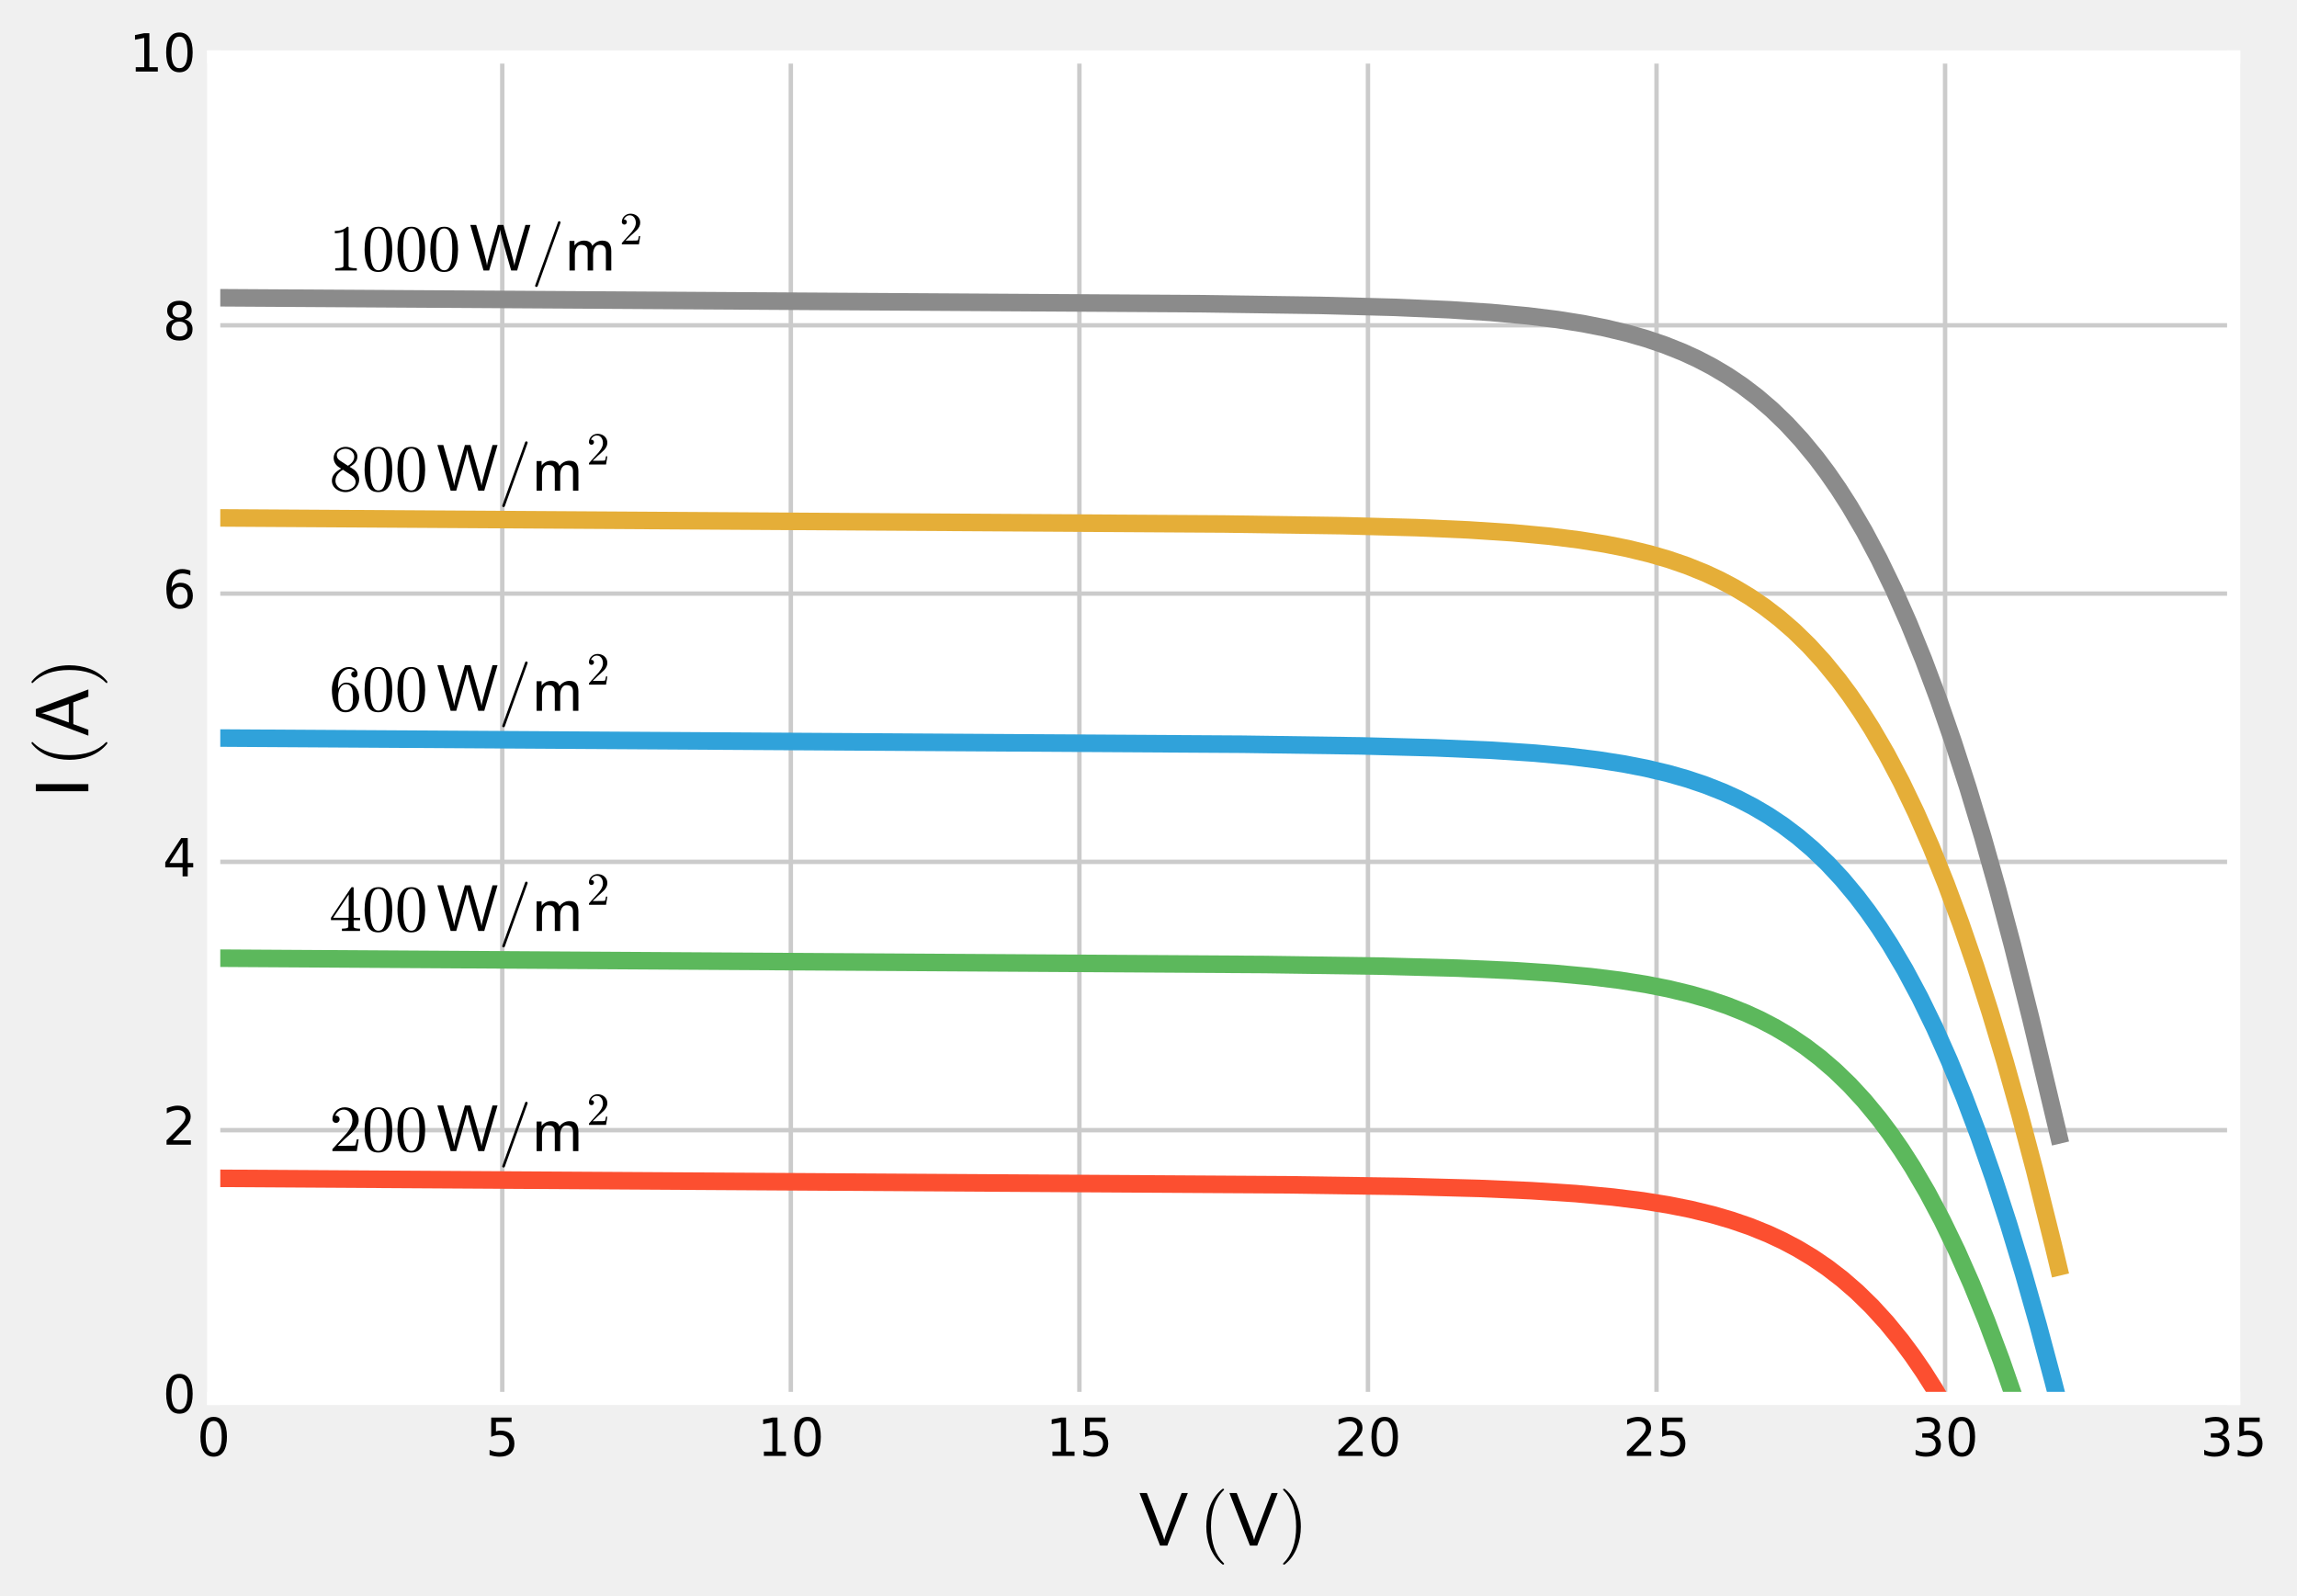
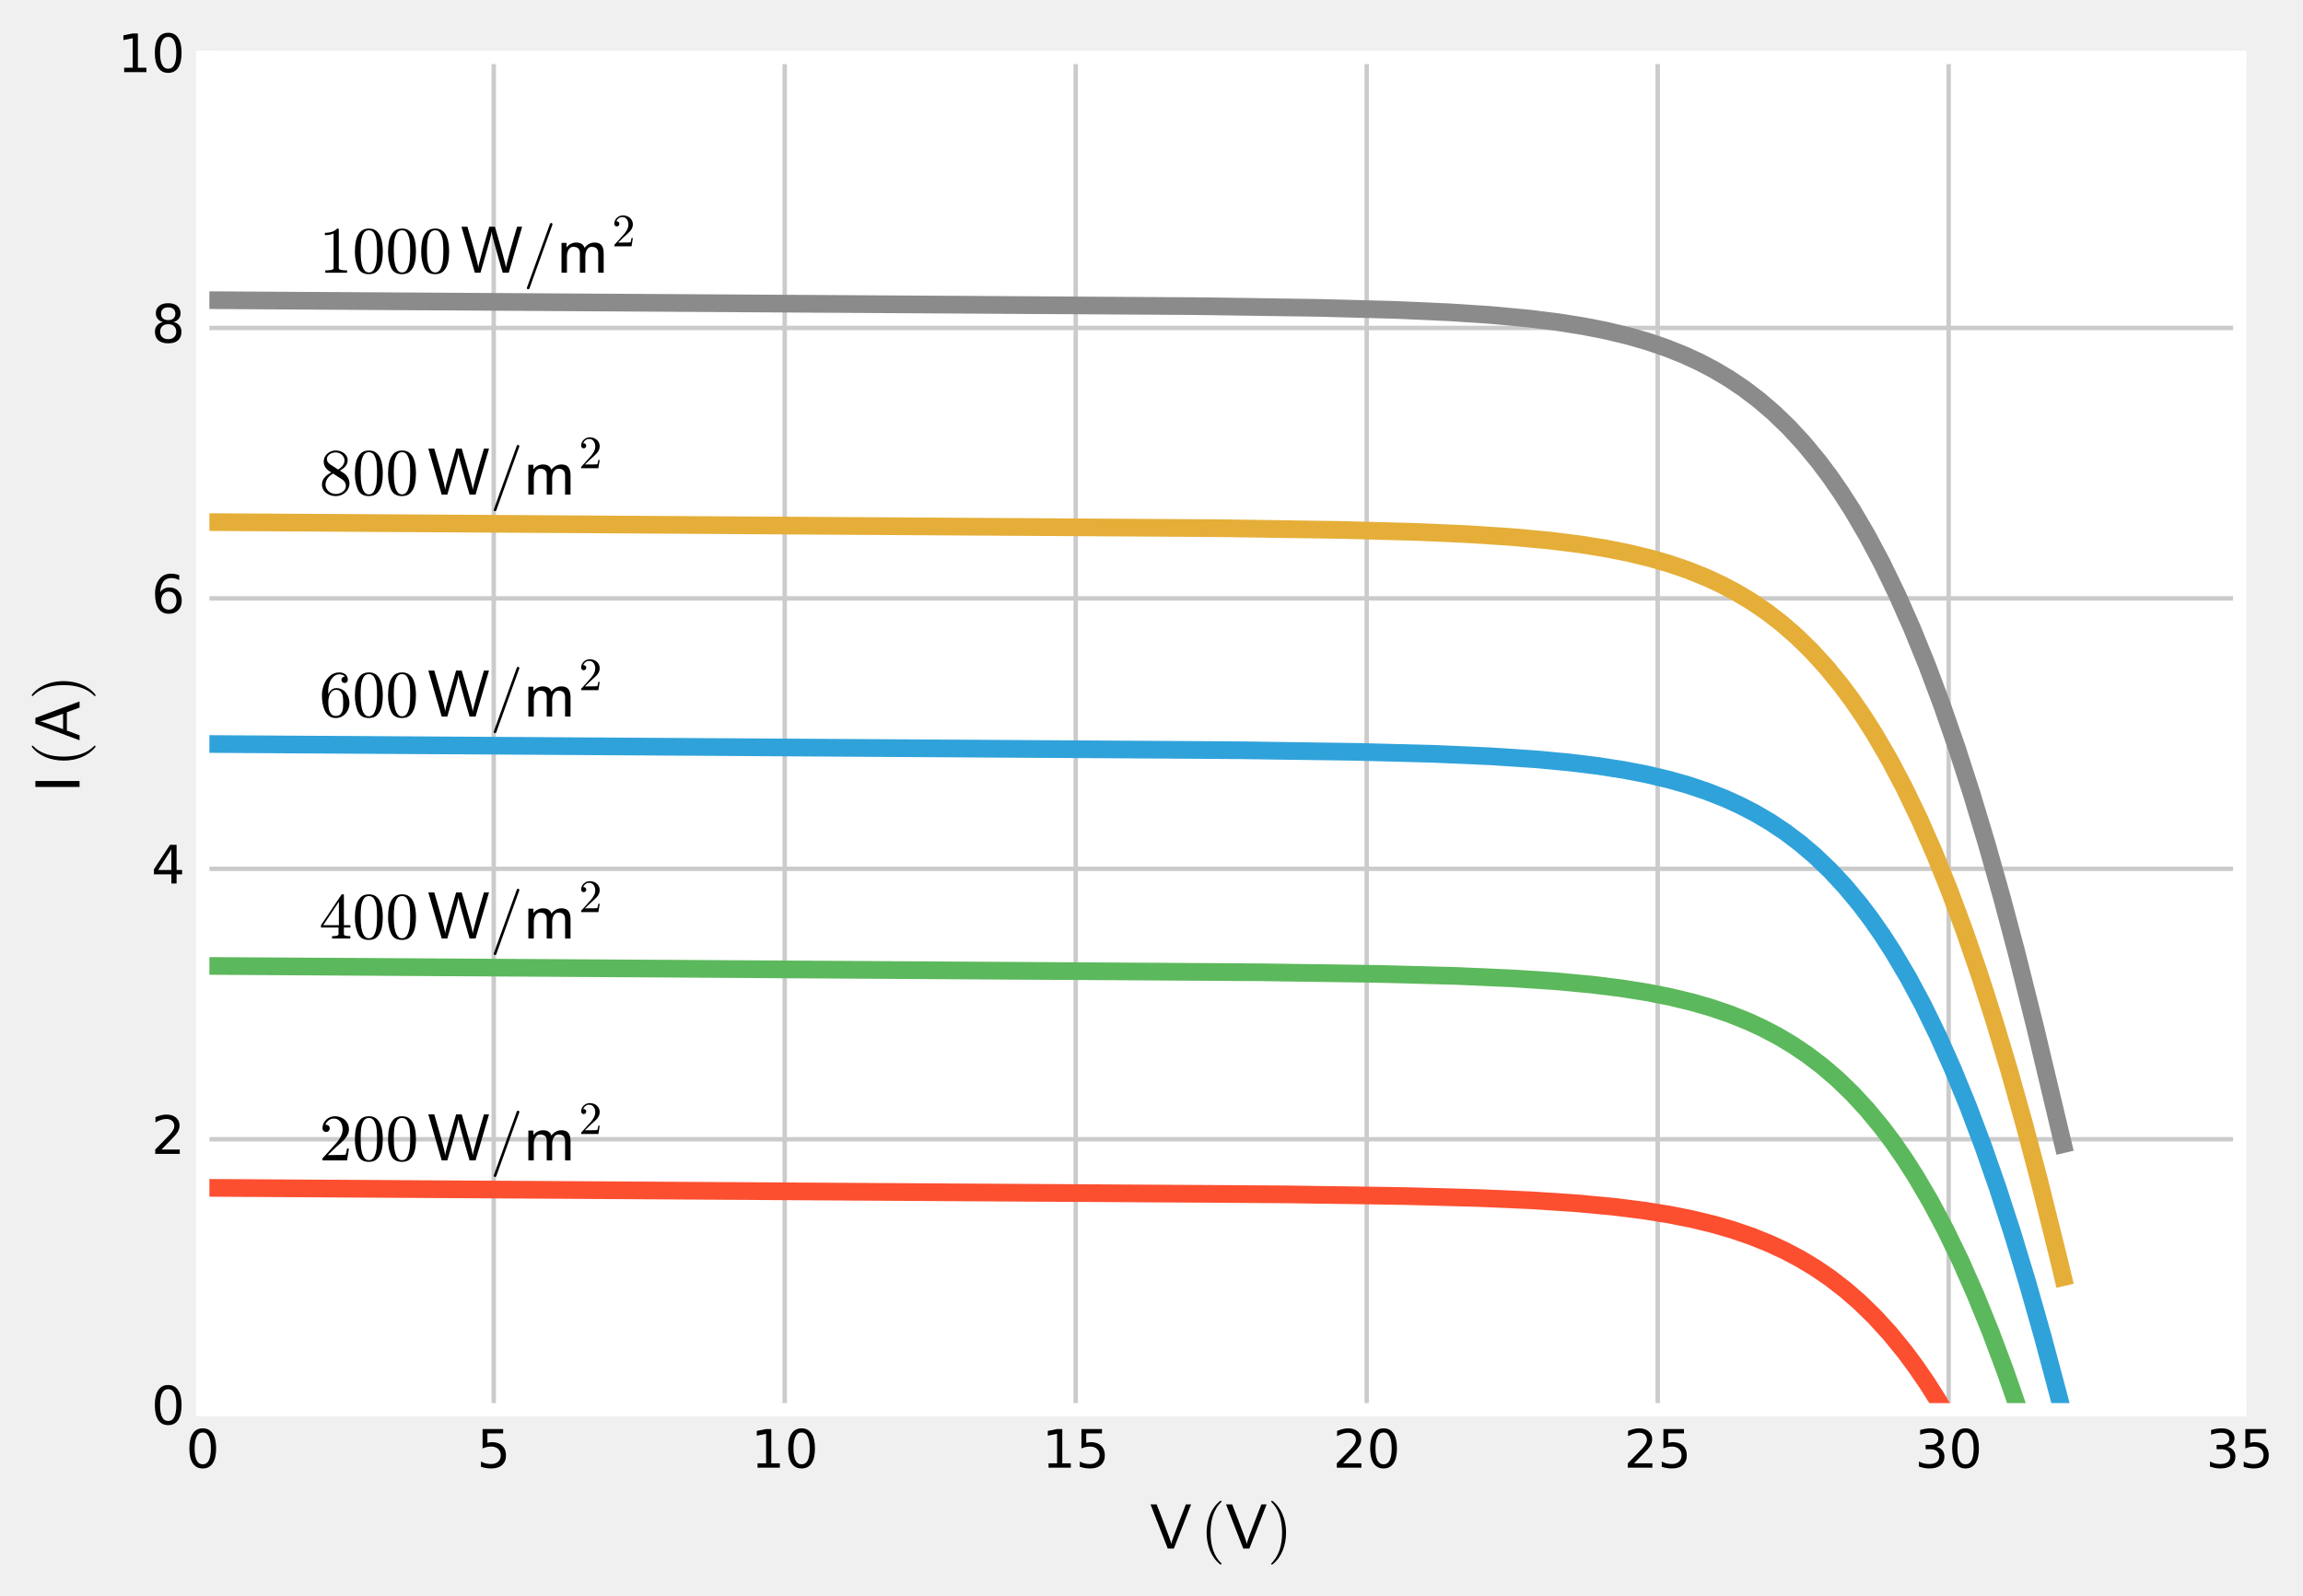
- <svg xmlns="http://www.w3.org/2000/svg" xmlns:xlink="http://www.w3.org/1999/xlink" height="364pt" version="1.1" viewBox="0 0 524 364" width="524pt">
+ <svg xmlns="http://www.w3.org/2000/svg" xmlns:xlink="http://www.w3.org/1999/xlink" height="361pt" version="1.1" viewBox="0 0 521 361" width="521pt">
  <defs>
    <style type="text/css">
*{stroke-linecap:butt;stroke-linejoin:round;stroke-miterlimit:100000;}
  </style>
  </defs>
  <g id="figure_1">
    <g id="patch_1">
-       <path d="M 0 364.101  L 524.385 364.101  L 524.385 0  L 0 0  z " style="fill:none;opacity:0;" />
+       <path d="M 0 361.221  L 521.505 361.221  L 521.505 0  L 0 0  z " style="fill:none;opacity:0;" />
    </g>
    <g id="axes_1">
      <g id="patch_2">
-         <path d="M 48.75 319.007  L 509.55 319.007  L 509.55 13.007  L 48.75 13.007  z " style="fill:#ffffff;" />
+         <path d="M 45.87 319.007  L 506.67 319.007  L 506.67 13.007  L 45.87 13.007  z " style="fill:#ffffff;" />
      </g>
      <g id="matplotlib.axis_1">
        <g id="xtick_1">
          <g id="line2d_1">
-             <path clip-path="url(#pcbd14b9004)" d="M 48.75 319.007  L 48.75 13.007  " style="fill:none;stroke:#cbcbcb;" />
+             <path clip-path="url(#p15fefcc036)" d="M 45.87 319.007  L 45.87 13.007  " style="fill:none;stroke:#cbcbcb;" />
          </g>
          <g id="line2d_2" />
          <g id="line2d_3" />
          <g id="text_1">
            <defs>
              <path d="M 31.781 66.406  Q 24.172 66.406 20.328 58.906  Q 16.5 51.422 16.5 36.375  Q 16.5 21.391 20.328 13.891  Q 24.172 6.391 31.781 6.391  Q 39.453 6.391 43.281 13.891  Q 47.125 21.391 47.125 36.375  Q 47.125 51.422 43.281 58.906  Q 39.453 66.406 31.781 66.406  M 31.781 74.219  Q 44.047 74.219 50.516 64.516  Q 56.984 54.828 56.984 36.375  Q 56.984 17.969 50.516 8.266  Q 44.047 -1.422 31.781 -1.422  Q 19.531 -1.422 13.062 8.266  Q 6.594 17.969 6.594 36.375  Q 6.594 54.828 13.062 64.516  Q 19.531 74.219 31.781 74.219  " id="BitstreamVeraSans-Roman-30" />
            </defs>
-             <g transform="translate(44.9325 332.125)scale(0.12 -0.12)">
+             <g transform="translate(42.0525 332.125)scale(0.12 -0.12)">
              <use xlink:href="#BitstreamVeraSans-Roman-30" />
            </g>
          </g>
        </g>
        <g id="xtick_2">
          <g id="line2d_4">
-             <path clip-path="url(#pcbd14b9004)" d="M 114.579 319.007  L 114.579 13.007  " style="fill:none;stroke:#cbcbcb;" />
+             <path clip-path="url(#p15fefcc036)" d="M 111.699 319.007  L 111.699 13.007  " style="fill:none;stroke:#cbcbcb;" />
          </g>
          <g id="line2d_5" />
          <g id="line2d_6" />
          <g id="text_2">
            <defs>
              <path d="M 10.797 72.906  L 49.516 72.906  L 49.516 64.594  L 19.828 64.594  L 19.828 46.734  Q 21.969 47.469 24.109 47.828  Q 26.266 48.188 28.422 48.188  Q 40.625 48.188 47.75 41.5  Q 54.891 34.812 54.891 23.391  Q 54.891 11.625 47.562 5.094  Q 40.234 -1.422 26.906 -1.422  Q 22.312 -1.422 17.547 -0.641  Q 12.797 0.141 7.719 1.703  L 7.719 11.625  Q 12.109 9.234 16.797 8.062  Q 21.484 6.891 26.703 6.891  Q 35.156 6.891 40.078 11.328  Q 45.016 15.766 45.016 23.391  Q 45.016 31 40.078 35.438  Q 35.156 39.891 26.703 39.891  Q 22.75 39.891 18.812 39.016  Q 14.891 38.141 10.797 36.281  z " id="BitstreamVeraSans-Roman-35" />
            </defs>
-             <g transform="translate(110.7611 332.125)scale(0.12 -0.12)">
+             <g transform="translate(107.8811 332.125)scale(0.12 -0.12)">
              <use xlink:href="#BitstreamVeraSans-Roman-35" />
            </g>
          </g>
        </g>
        <g id="xtick_3">
          <g id="line2d_7">
-             <path clip-path="url(#pcbd14b9004)" d="M 180.407 319.007  L 180.407 13.007  " style="fill:none;stroke:#cbcbcb;" />
+             <path clip-path="url(#p15fefcc036)" d="M 177.527 319.007  L 177.527 13.007  " style="fill:none;stroke:#cbcbcb;" />
          </g>
          <g id="line2d_8" />
          <g id="line2d_9" />
          <g id="text_3">
            <defs>
              <path d="M 12.406 8.297  L 28.516 8.297  L 28.516 63.922  L 10.984 60.406  L 10.984 69.391  L 28.422 72.906  L 38.281 72.906  L 38.281 8.297  L 54.391 8.297  L 54.391 0  L 12.406 0  z " id="BitstreamVeraSans-Roman-31" />
            </defs>
-             <g transform="translate(172.7721 332.125)scale(0.12 -0.12)">
+             <g transform="translate(169.8921 332.125)scale(0.12 -0.12)">
              <use xlink:href="#BitstreamVeraSans-Roman-31" />
              <use x="63.623" xlink:href="#BitstreamVeraSans-Roman-30" />
            </g>
          </g>
        </g>
        <g id="xtick_4">
          <g id="line2d_10">
-             <path clip-path="url(#pcbd14b9004)" d="M 246.236 319.007  L 246.236 13.007  " style="fill:none;stroke:#cbcbcb;" />
+             <path clip-path="url(#p15fefcc036)" d="M 243.356 319.007  L 243.356 13.007  " style="fill:none;stroke:#cbcbcb;" />
          </g>
          <g id="line2d_11" />
          <g id="line2d_12" />
          <g id="text_4">
-             <g transform="translate(238.6007 332.125)scale(0.12 -0.12)">
+             <g transform="translate(235.7207 332.125)scale(0.12 -0.12)">
              <use xlink:href="#BitstreamVeraSans-Roman-31" />
              <use x="63.623" xlink:href="#BitstreamVeraSans-Roman-35" />
            </g>
          </g>
        </g>
        <g id="xtick_5">
          <g id="line2d_13">
-             <path clip-path="url(#pcbd14b9004)" d="M 312.064 319.007  L 312.064 13.007  " style="fill:none;stroke:#cbcbcb;" />
+             <path clip-path="url(#p15fefcc036)" d="M 309.184 319.007  L 309.184 13.007  " style="fill:none;stroke:#cbcbcb;" />
          </g>
          <g id="line2d_14" />
          <g id="line2d_15" />
          <g id="text_5">
            <defs>
              <path d="M 19.188 8.297  L 53.609 8.297  L 53.609 0  L 7.328 0  L 7.328 8.297  Q 12.938 14.109 22.625 23.891  Q 32.328 33.688 34.812 36.531  Q 39.547 41.844 41.422 45.531  Q 43.312 49.219 43.312 52.781  Q 43.312 58.594 39.234 62.25  Q 35.156 65.922 28.609 65.922  Q 23.969 65.922 18.812 64.312  Q 13.672 62.703 7.812 59.422  L 7.812 69.391  Q 13.766 71.781 18.938 73  Q 24.125 74.219 28.422 74.219  Q 39.75 74.219 46.484 68.547  Q 53.219 62.891 53.219 53.422  Q 53.219 48.922 51.531 44.891  Q 49.859 40.875 45.406 35.406  Q 44.188 33.984 37.641 27.219  Q 31.109 20.453 19.188 8.297  " id="BitstreamVeraSans-Roman-32" />
            </defs>
-             <g transform="translate(304.4293 332.125)scale(0.12 -0.12)">
+             <g transform="translate(301.5493 332.125)scale(0.12 -0.12)">
              <use xlink:href="#BitstreamVeraSans-Roman-32" />
              <use x="63.623" xlink:href="#BitstreamVeraSans-Roman-30" />
            </g>
          </g>
        </g>
        <g id="xtick_6">
          <g id="line2d_16">
-             <path clip-path="url(#pcbd14b9004)" d="M 377.893 319.007  L 377.893 13.007  " style="fill:none;stroke:#cbcbcb;" />
+             <path clip-path="url(#p15fefcc036)" d="M 375.013 319.007  L 375.013 13.007  " style="fill:none;stroke:#cbcbcb;" />
          </g>
          <g id="line2d_17" />
          <g id="line2d_18" />
          <g id="text_6">
-             <g transform="translate(370.2579 332.125)scale(0.12 -0.12)">
+             <g transform="translate(367.3779 332.125)scale(0.12 -0.12)">
              <use xlink:href="#BitstreamVeraSans-Roman-32" />
              <use x="63.623" xlink:href="#BitstreamVeraSans-Roman-35" />
            </g>
          </g>
        </g>
        <g id="xtick_7">
          <g id="line2d_19">
-             <path clip-path="url(#pcbd14b9004)" d="M 443.721 319.007  L 443.721 13.007  " style="fill:none;stroke:#cbcbcb;" />
+             <path clip-path="url(#p15fefcc036)" d="M 440.841 319.007  L 440.841 13.007  " style="fill:none;stroke:#cbcbcb;" />
          </g>
          <g id="line2d_20" />
          <g id="line2d_21" />
          <g id="text_7">
            <defs>
              <path d="M 40.578 39.312  Q 47.656 37.797 51.625 33  Q 55.609 28.219 55.609 21.188  Q 55.609 10.406 48.188 4.484  Q 40.766 -1.422 27.094 -1.422  Q 22.516 -1.422 17.656 -0.516  Q 12.797 0.391 7.625 2.203  L 7.625 11.719  Q 11.719 9.328 16.594 8.109  Q 21.484 6.891 26.812 6.891  Q 36.078 6.891 40.938 10.547  Q 45.797 14.203 45.797 21.188  Q 45.797 27.641 41.281 31.266  Q 36.766 34.906 28.719 34.906  L 20.219 34.906  L 20.219 43.016  L 29.109 43.016  Q 36.375 43.016 40.234 45.922  Q 44.094 48.828 44.094 54.297  Q 44.094 59.906 40.109 62.906  Q 36.141 65.922 28.719 65.922  Q 24.656 65.922 20.016 65.031  Q 15.375 64.156 9.812 62.312  L 9.812 71.094  Q 15.438 72.656 20.344 73.438  Q 25.25 74.219 29.594 74.219  Q 40.828 74.219 47.359 69.109  Q 53.906 64.016 53.906 55.328  Q 53.906 49.266 50.438 45.094  Q 46.969 40.922 40.578 39.312  " id="BitstreamVeraSans-Roman-33" />
            </defs>
-             <g transform="translate(436.0864 332.125)scale(0.12 -0.12)">
+             <g transform="translate(433.2064 332.125)scale(0.12 -0.12)">
              <use xlink:href="#BitstreamVeraSans-Roman-33" />
              <use x="63.623" xlink:href="#BitstreamVeraSans-Roman-30" />
            </g>
          </g>
        </g>
        <g id="xtick_8">
          <g id="line2d_22">
-             <path clip-path="url(#pcbd14b9004)" d="M 509.55 319.007  L 509.55 13.007  " style="fill:none;stroke:#cbcbcb;" />
+             <path clip-path="url(#p15fefcc036)" d="M 506.67 319.007  L 506.67 13.007  " style="fill:none;stroke:#cbcbcb;" />
          </g>
          <g id="line2d_23" />
          <g id="line2d_24" />
          <g id="text_8">
-             <g transform="translate(501.915 332.125)scale(0.12 -0.12)">
+             <g transform="translate(499.035 332.125)scale(0.12 -0.12)">
              <use xlink:href="#BitstreamVeraSans-Roman-33" />
              <use x="63.623" xlink:href="#BitstreamVeraSans-Roman-35" />
            </g>
          </g>
        </g>
        <g id="text_9">
          <defs>
-             <path d="M 28.516 0  L 1.422 69.391  L 11.078 69.391  Q 13.766 62.5 20.109 46.062  Q 26.469 29.641 30.25 19.266  Q 34.031 8.891 34.078 7.328  Q 34.078 8.938 37.844 19.281  Q 41.609 29.641 47.953 46.062  Q 54.297 62.5 56.984 69.391  L 65.188 69.391  L 38.094 0  z " id="Cmss10-56" />
            <path d="M 6.5 -25  Q 5.609 -25 5.609 -24.125  Q 5.609 -23.688 5.812 -23.484  Q 22.906 -6.781 22.906 25  Q 22.906 56.781 6 73.297  Q 5.609 73.531 5.609 74.125  Q 5.609 74.469 5.875 74.734  Q 6.156 75 6.5 75  L 7.422 75  Q 7.719 75 7.906 74.812  Q 15.094 69.141 19.875 61.031  Q 24.656 52.938 26.875 43.75  Q 29.109 34.578 29.109 25  Q 29.109 17.922 27.906 11.062  Q 26.703 4.203 24.094 -2.453  Q 21.484 -9.125 17.484 -14.766  Q 13.484 -20.406 7.906 -24.812  Q 7.719 -25 7.422 -25  z " id="Cmr10-29" />
            <path d="M 31 -24.812  Q 25.438 -20.406 21.406 -14.719  Q 17.391 -9.031 14.812 -2.578  Q 12.25 3.859 10.984 10.891  Q 9.719 17.922 9.719 25  Q 9.719 32.172 10.984 39.203  Q 12.25 46.234 14.859 52.734  Q 17.484 59.234 21.531 64.891  Q 25.594 70.562 31 74.812  Q 31 75 31.5 75  L 32.422 75  Q 32.719 75 32.953 74.734  Q 33.203 74.469 33.203 74.125  Q 33.203 73.688 33.016 73.484  Q 28.125 68.703 24.875 63.234  Q 21.625 57.766 19.641 51.578  Q 17.672 45.406 16.797 38.781  Q 15.922 32.172 15.922 25  Q 15.922 -6.781 32.906 -23.297  Q 33.203 -23.578 33.203 -24.125  Q 33.203 -24.359 32.938 -24.672  Q 32.672 -25 32.422 -25  L 31.5 -25  Q 31 -25 31 -24.812  " id="Cmr10-28" />
+             <path d="M 28.516 0  L 1.422 69.391  L 11.078 69.391  Q 13.766 62.5 20.109 46.062  Q 26.469 29.641 30.25 19.266  Q 34.031 8.891 34.078 7.328  Q 34.078 8.938 37.844 19.281  Q 41.609 29.641 47.953 46.062  Q 54.297 62.5 56.984 69.391  L 65.188 69.391  L 38.094 0  z " id="Cmss10-56" />
          </defs>
-           <g transform="translate(259.71 352.5806)scale(0.1728 -0.1728)">
+           <g transform="translate(260.07 350.4206)scale(0.144 -0.144)">
            <use xlink:href="#Cmss10-56" />
            <use transform="translate(79.83425 0.0)" xlink:href="#Cmr10-28" />
            <use transform="translate(118.6526 0.0)" xlink:href="#Cmss10-56" />
            <use transform="translate(185.2542 0.0)" xlink:href="#Cmr10-29" />
          </g>
        </g>
      </g>
      <g id="matplotlib.axis_2">
        <g id="ytick_1">
          <g id="line2d_25">
-             <path clip-path="url(#pcbd14b9004)" d="M 48.75 319.007  L 509.55 319.007  " style="fill:none;stroke:#cbcbcb;" />
+             <path clip-path="url(#p15fefcc036)" d="M 45.87 319.007  L 506.67 319.007  " style="fill:none;stroke:#cbcbcb;" />
          </g>
          <g id="line2d_26" />
          <g id="line2d_27" />
          <g id="text_10">
-             <g transform="translate(37.115 322.3181)scale(0.12 -0.12)">
+             <g transform="translate(34.235 322.3181)scale(0.12 -0.12)">
              <use xlink:href="#BitstreamVeraSans-Roman-30" />
            </g>
          </g>
        </g>
        <g id="ytick_2">
          <g id="line2d_28">
-             <path clip-path="url(#pcbd14b9004)" d="M 48.75 257.807  L 509.55 257.807  " style="fill:none;stroke:#cbcbcb;" />
+             <path clip-path="url(#p15fefcc036)" d="M 45.87 257.807  L 506.67 257.807  " style="fill:none;stroke:#cbcbcb;" />
          </g>
          <g id="line2d_29" />
          <g id="line2d_30" />
          <g id="text_11">
-             <g transform="translate(37.115 261.1181)scale(0.12 -0.12)">
+             <g transform="translate(34.235 261.1181)scale(0.12 -0.12)">
              <use xlink:href="#BitstreamVeraSans-Roman-32" />
            </g>
          </g>
        </g>
        <g id="ytick_3">
          <g id="line2d_31">
-             <path clip-path="url(#pcbd14b9004)" d="M 48.75 196.607  L 509.55 196.607  " style="fill:none;stroke:#cbcbcb;" />
+             <path clip-path="url(#p15fefcc036)" d="M 45.87 196.607  L 506.67 196.607  " style="fill:none;stroke:#cbcbcb;" />
          </g>
          <g id="line2d_32" />
          <g id="line2d_33" />
          <g id="text_12">
            <defs>
              <path d="M 37.797 64.312  L 12.891 25.391  L 37.797 25.391  z M 35.203 72.906  L 47.609 72.906  L 47.609 25.391  L 58.016 25.391  L 58.016 17.188  L 47.609 17.188  L 47.609 0  L 37.797 0  L 37.797 17.188  L 4.891 17.188  L 4.891 26.703  z " id="BitstreamVeraSans-Roman-34" />
            </defs>
-             <g transform="translate(37.115 199.9181)scale(0.12 -0.12)">
+             <g transform="translate(34.235 199.9181)scale(0.12 -0.12)">
              <use xlink:href="#BitstreamVeraSans-Roman-34" />
            </g>
          </g>
        </g>
        <g id="ytick_4">
          <g id="line2d_34">
-             <path clip-path="url(#pcbd14b9004)" d="M 48.75 135.407  L 509.55 135.407  " style="fill:none;stroke:#cbcbcb;" />
+             <path clip-path="url(#p15fefcc036)" d="M 45.87 135.407  L 506.67 135.407  " style="fill:none;stroke:#cbcbcb;" />
          </g>
          <g id="line2d_35" />
          <g id="line2d_36" />
          <g id="text_13">
            <defs>
              <path d="M 33.016 40.375  Q 26.375 40.375 22.484 35.828  Q 18.609 31.297 18.609 23.391  Q 18.609 15.531 22.484 10.953  Q 26.375 6.391 33.016 6.391  Q 39.656 6.391 43.531 10.953  Q 47.406 15.531 47.406 23.391  Q 47.406 31.297 43.531 35.828  Q 39.656 40.375 33.016 40.375  M 52.594 71.297  L 52.594 62.312  Q 48.875 64.062 45.094 64.984  Q 41.312 65.922 37.594 65.922  Q 27.828 65.922 22.672 59.328  Q 17.531 52.734 16.797 39.406  Q 19.672 43.656 24.016 45.922  Q 28.375 48.188 33.594 48.188  Q 44.578 48.188 50.953 41.516  Q 57.328 34.859 57.328 23.391  Q 57.328 12.156 50.688 5.359  Q 44.047 -1.422 33.016 -1.422  Q 20.359 -1.422 13.672 8.266  Q 6.984 17.969 6.984 36.375  Q 6.984 53.656 15.188 63.938  Q 23.391 74.219 37.203 74.219  Q 40.922 74.219 44.703 73.484  Q 48.484 72.75 52.594 71.297  " id="BitstreamVeraSans-Roman-36" />
            </defs>
-             <g transform="translate(37.115 138.7181)scale(0.12 -0.12)">
+             <g transform="translate(34.235 138.7181)scale(0.12 -0.12)">
              <use xlink:href="#BitstreamVeraSans-Roman-36" />
            </g>
          </g>
        </g>
        <g id="ytick_5">
          <g id="line2d_37">
-             <path clip-path="url(#pcbd14b9004)" d="M 48.75 74.207  L 509.55 74.207  " style="fill:none;stroke:#cbcbcb;" />
+             <path clip-path="url(#p15fefcc036)" d="M 45.87 74.207  L 506.67 74.207  " style="fill:none;stroke:#cbcbcb;" />
          </g>
          <g id="line2d_38" />
          <g id="line2d_39" />
          <g id="text_14">
            <defs>
              <path d="M 31.781 34.625  Q 24.75 34.625 20.719 30.859  Q 16.703 27.094 16.703 20.516  Q 16.703 13.922 20.719 10.156  Q 24.75 6.391 31.781 6.391  Q 38.812 6.391 42.859 10.172  Q 46.922 13.969 46.922 20.516  Q 46.922 27.094 42.891 30.859  Q 38.875 34.625 31.781 34.625  M 21.922 38.812  Q 15.578 40.375 12.031 44.719  Q 8.5 49.078 8.5 55.328  Q 8.5 64.062 14.719 69.141  Q 20.953 74.219 31.781 74.219  Q 42.672 74.219 48.875 69.141  Q 55.078 64.062 55.078 55.328  Q 55.078 49.078 51.531 44.719  Q 48 40.375 41.703 38.812  Q 48.828 37.156 52.797 32.312  Q 56.781 27.484 56.781 20.516  Q 56.781 9.906 50.312 4.234  Q 43.844 -1.422 31.781 -1.422  Q 19.734 -1.422 13.25 4.234  Q 6.781 9.906 6.781 20.516  Q 6.781 27.484 10.781 32.312  Q 14.797 37.156 21.922 38.812  M 18.312 54.391  Q 18.312 48.734 21.844 45.562  Q 25.391 42.391 31.781 42.391  Q 38.141 42.391 41.719 45.562  Q 45.312 48.734 45.312 54.391  Q 45.312 60.062 41.719 63.234  Q 38.141 66.406 31.781 66.406  Q 25.391 66.406 21.844 63.234  Q 18.312 60.062 18.312 54.391  " id="BitstreamVeraSans-Roman-38" />
            </defs>
-             <g transform="translate(37.115 77.51812)scale(0.12 -0.12)">
+             <g transform="translate(34.235 77.51812)scale(0.12 -0.12)">
              <use xlink:href="#BitstreamVeraSans-Roman-38" />
            </g>
          </g>
        </g>
        <g id="ytick_6">
          <g id="line2d_40">
-             <path clip-path="url(#pcbd14b9004)" d="M 48.75 13.007  L 509.55 13.007  " style="fill:none;stroke:#cbcbcb;" />
+             <path clip-path="url(#p15fefcc036)" d="M 45.87 13.007  L 506.67 13.007  " style="fill:none;stroke:#cbcbcb;" />
          </g>
          <g id="line2d_41" />
          <g id="line2d_42" />
          <g id="text_15">
-             <g transform="translate(29.48 16.31812)scale(0.12 -0.12)">
+             <g transform="translate(26.6 16.31812)scale(0.12 -0.12)">
              <use xlink:href="#BitstreamVeraSans-Roman-31" />
              <use x="63.623" xlink:href="#BitstreamVeraSans-Roman-30" />
            </g>
          </g>
        </g>
        <g id="text_16">
          <defs>
            <path d="M 2.781 0  L 28.719 69.391  L 37.891 69.391  L 63.812 0  L 54.203 0  Q 50.25 10.688 46.781 19.922  L 18.016 19.922  Q 13.578 7.766 10.594 0  z M 20.219 25.875  L 44.578 25.875  Q 40.094 38.281 37.812 44.797  Q 35.547 51.312 34.031 56.078  Q 32.516 60.844 32.516 62.109  L 32.422 62.109  Q 32.422 61.141 31.422 57.812  Q 30.422 54.5 28.859 49.953  Q 27.297 45.406 24.094 36.547  Q 20.906 27.688 20.219 25.875  " id="Cmss10-41" />
            <path d="M 9.188 0  L 9.188 69.391  L 18.5 69.391  L 18.5 0  z " id="Cmss10-49" />
          </defs>
-           <g transform="translate(20.16 182.0773)rotate(-90.0)scale(0.1728 -0.1728)">
+           <g transform="translate(18.0 179.3989)rotate(-90.0)scale(0.144 -0.144)">
            <use xlink:href="#Cmss10-49" />
            <use transform="translate(40.91823 0.0)" xlink:href="#Cmr10-28" />
            <use transform="translate(79.73659 0.0)" xlink:href="#Cmss10-41" />
            <use transform="translate(146.3382 0.0)" xlink:href="#Cmr10-29" />
          </g>
        </g>
      </g>
      <g id="line2d_43">
-         <path clip-path="url(#pcbd14b9004)" d="M 48.75 268.788  L 293.595 270.268  L 320.613 270.653  L 337.499 271.102  L 349.319 271.616  L 359.45 272.277  L 367.893 273.064  L 374.648 273.909  L 380.558 274.857  L 385.623 275.865  L 390.689 277.096  L 394.911 278.325  L 399.132 279.773  L 403.354 281.478  L 406.731 283.054  L 410.108 284.845  L 413.485 286.876  L 416.862 289.176  L 420.239 291.775  L 423.617 294.706  L 426.994 298.002  L 430.371 301.7  L 433.748 305.836  L 436.281 309.249  L 438.814 312.944  L 441.347 316.939  L 444.724 322.755  L 448.101 329.166  L 451.478 336.203  L 454.856 343.895  L 458.233 352.27  L 461.61 361.347  L 462.931 365.101  L 462.931 365.101  " style="fill:none;stroke:#fc4f30;stroke-width:4.0;" />
+         <path clip-path="url(#p15fefcc036)" d="M 45.87 268.788  L 290.715 270.268  L 317.733 270.653  L 334.619 271.102  L 346.439 271.616  L 356.57 272.277  L 365.013 273.064  L 371.768 273.909  L 377.678 274.857  L 382.743 275.865  L 387.809 277.096  L 392.031 278.325  L 396.252 279.773  L 400.474 281.478  L 403.851 283.054  L 407.228 284.845  L 410.605 286.876  L 413.982 289.176  L 417.359 291.775  L 420.737 294.706  L 424.114 298.002  L 427.491 301.7  L 430.868 305.836  L 433.401 309.249  L 435.934 312.944  L 438.467 316.939  L 441.844 322.755  L 445.221 329.166  L 448.598 336.203  L 451.976 343.895  L 455.353 352.27  L 458.73 361.347  L 459.04 362.221  L 459.04 362.221  " style="fill:none;stroke:#fc4f30;stroke-width:4.0;" />
      </g>
      <g id="line2d_44">
-         <path clip-path="url(#pcbd14b9004)" d="M 48.75 218.57  L 288.53 220.02  L 315.547 220.402  L 332.433 220.847  L 345.097 221.401  L 354.385 222.009  L 362.827 222.787  L 369.582 223.623  L 375.492 224.56  L 380.558 225.557  L 385.623 226.774  L 389.845 227.989  L 394.066 229.422  L 398.288 231.108  L 401.665 232.667  L 405.042 234.438  L 408.419 236.448  L 411.797 238.723  L 415.174 241.296  L 418.551 244.197  L 421.928 247.46  L 425.305 251.123  L 428.682 255.22  L 431.215 258.601  L 433.748 262.264  L 436.281 266.223  L 439.658 271.991  L 443.035 278.349  L 446.413 285.332  L 449.79 292.967  L 453.167 301.283  L 456.544 310.299  L 459.921 320.038  L 463.299 330.509  L 466.676 341.723  L 470.053 353.683  L 470.053 353.683  " style="fill:none;stroke:#5cb85c;stroke-width:4.0;" />
+         <path clip-path="url(#p15fefcc036)" d="M 45.87 218.57  L 285.65 220.02  L 312.667 220.402  L 329.553 220.847  L 342.217 221.401  L 351.505 222.009  L 359.947 222.787  L 366.702 223.623  L 372.612 224.56  L 377.678 225.557  L 382.743 226.774  L 386.965 227.989  L 391.186 229.422  L 395.408 231.108  L 398.785 232.667  L 402.162 234.438  L 405.539 236.448  L 408.917 238.723  L 412.294 241.296  L 415.671 244.197  L 419.048 247.46  L 422.425 251.123  L 425.802 255.22  L 428.335 258.601  L 430.868 262.264  L 433.401 266.223  L 436.778 271.991  L 440.155 278.349  L 443.533 285.332  L 446.91 292.967  L 450.287 301.283  L 453.664 310.299  L 457.041 320.038  L 460.419 330.509  L 463.796 341.723  L 467.173 353.683  L 467.173 353.683  " style="fill:none;stroke:#5cb85c;stroke-width:4.0;" />
      </g>
      <g id="line2d_45">
-         <path clip-path="url(#pcbd14b9004)" d="M 48.75 168.351  L 283.464 169.772  L 310.481 170.151  L 327.367 170.591  L 340.032 171.14  L 350.163 171.808  L 357.762 172.511  L 364.516 173.337  L 370.426 174.264  L 375.492 175.25  L 380.558 176.453  L 384.779 177.654  L 389.001 179.071  L 393.222 180.738  L 396.599 182.28  L 399.976 184.033  L 403.354 186.021  L 406.731 188.273  L 410.108 190.819  L 413.485 193.69  L 416.862 196.922  L 420.239 200.549  L 423.617 204.607  L 426.15 207.957  L 428.682 211.587  L 431.215 215.512  L 434.592 221.231  L 437.97 227.538  L 441.347 234.466  L 444.724 242.044  L 448.101 250.301  L 451.478 259.257  L 454.856 268.933  L 458.233 279.341  L 461.61 290.491  L 464.987 302.388  L 468.364 315.026  L 470.053 321.621  L 470.053 321.621  " style="fill:none;stroke:#30a2da;stroke-width:4.0;" />
+         <path clip-path="url(#p15fefcc036)" d="M 45.87 168.351  L 280.584 169.772  L 307.601 170.151  L 324.487 170.591  L 337.152 171.14  L 347.283 171.808  L 354.882 172.511  L 361.636 173.337  L 367.546 174.264  L 372.612 175.25  L 377.678 176.453  L 381.899 177.654  L 386.121 179.071  L 390.342 180.738  L 393.719 182.28  L 397.096 184.033  L 400.474 186.021  L 403.851 188.273  L 407.228 190.819  L 410.605 193.69  L 413.982 196.922  L 417.359 200.549  L 420.737 204.607  L 423.27 207.957  L 425.802 211.587  L 428.335 215.512  L 431.712 221.231  L 435.09 227.538  L 438.467 234.466  L 441.844 242.044  L 445.221 250.301  L 448.598 259.257  L 451.976 268.933  L 455.353 279.341  L 458.73 290.491  L 462.107 302.388  L 465.484 315.026  L 467.173 321.621  L 467.173 321.621  " style="fill:none;stroke:#30a2da;stroke-width:4.0;" />
      </g>
      <g id="line2d_46">
-         <path clip-path="url(#pcbd14b9004)" d="M 48.75 118.133  L 279.242 119.532  L 306.26 119.917  L 323.146 120.365  L 334.966 120.879  L 345.097 121.54  L 353.54 122.326  L 360.295 123.17  L 366.205 124.118  L 371.27 125.125  L 376.336 126.355  L 380.558 127.583  L 384.779 129.03  L 389.001 130.734  L 392.378 132.309  L 395.755 134.098  L 399.132 136.128  L 402.509 138.426  L 405.886 141.023  L 409.264 143.952  L 412.641 147.246  L 416.018 150.941  L 419.395 155.074  L 421.928 158.485  L 424.461 162.178  L 426.994 166.17  L 430.371 171.983  L 433.748 178.391  L 437.125 185.424  L 440.503 193.111  L 443.88 201.482  L 447.257 210.555  L 450.634 220.351  L 454.011 230.881  L 457.388 242.154  L 460.766 254.172  L 464.143 266.933  L 468.364 283.892  L 470.053 290.953  L 470.053 290.953  " style="fill:none;stroke:#e5ae38;stroke-width:4.0;" />
+         <path clip-path="url(#p15fefcc036)" d="M 45.87 118.133  L 276.362 119.532  L 303.38 119.917  L 320.266 120.365  L 332.086 120.879  L 342.217 121.54  L 350.66 122.326  L 357.415 123.17  L 363.325 124.118  L 368.39 125.125  L 373.456 126.355  L 377.678 127.583  L 381.899 129.03  L 386.121 130.734  L 389.498 132.309  L 392.875 134.098  L 396.252 136.128  L 399.629 138.426  L 403.006 141.023  L 406.384 143.952  L 409.761 147.246  L 413.138 150.941  L 416.515 155.074  L 419.048 158.485  L 421.581 162.178  L 424.114 166.17  L 427.491 171.983  L 430.868 178.391  L 434.245 185.424  L 437.623 193.111  L 441 201.482  L 444.377 210.555  L 447.754 220.351  L 451.131 230.881  L 454.508 242.154  L 457.886 254.172  L 461.263 266.933  L 465.484 283.892  L 467.173 290.953  L 467.173 290.953  " style="fill:none;stroke:#e5ae38;stroke-width:4.0;" />
      </g>
      <g id="line2d_47">
-         <path clip-path="url(#pcbd14b9004)" d="M 48.75 67.914  L 274.177 69.284  L 301.194 69.666  L 318.08 70.11  L 330.744 70.664  L 340.032 71.272  L 348.474 72.049  L 355.229 72.884  L 361.139 73.821  L 366.205 74.817  L 371.27 76.033  L 375.492 77.247  L 379.713 78.679  L 383.935 80.363  L 387.312 81.921  L 390.689 83.691  L 394.066 85.699  L 397.444 87.973  L 400.821 90.544  L 404.198 93.443  L 407.575 96.704  L 410.952 100.364  L 414.329 104.458  L 416.862 107.837  L 419.395 111.498  L 421.928 115.455  L 425.305 121.219  L 428.682 127.574  L 432.06 134.553  L 435.437 142.184  L 438.814 150.495  L 442.191 159.508  L 445.568 169.242  L 448.945 179.708  L 452.323 190.918  L 455.7 202.873  L 459.077 215.57  L 463.299 232.456  L 470.053 260.852  L 470.053 260.852  " style="fill:none;stroke:#8b8b8b;stroke-width:4.0;" />
+         <path clip-path="url(#p15fefcc036)" d="M 45.87 67.914  L 271.297 69.284  L 298.314 69.666  L 315.2 70.11  L 327.864 70.664  L 337.152 71.272  L 345.594 72.049  L 352.349 72.884  L 358.259 73.821  L 363.325 74.817  L 368.39 76.033  L 372.612 77.247  L 376.833 78.679  L 381.055 80.363  L 384.432 81.921  L 387.809 83.691  L 391.186 85.699  L 394.564 87.973  L 397.941 90.544  L 401.318 93.443  L 404.695 96.704  L 408.072 100.364  L 411.449 104.458  L 413.982 107.837  L 416.515 111.498  L 419.048 115.455  L 422.425 121.219  L 425.802 127.574  L 429.18 134.553  L 432.557 142.184  L 435.934 150.495  L 439.311 159.508  L 442.688 169.242  L 446.065 179.708  L 449.443 190.918  L 452.82 202.873  L 456.197 215.57  L 460.419 232.456  L 467.173 260.852  L 467.173 260.852  " style="fill:none;stroke:#8b8b8b;stroke-width:4.0;" />
      </g>
      <g id="patch_3">
-         <path d="M 48.75 319.007  L 509.55 319.007  " style="fill:none;stroke:#ffffff;stroke-linecap:square;stroke-linejoin:miter;stroke-width:3.0;" />
+         <path d="M 506.67 319.007  L 506.67 13.007  " style="fill:none;stroke:#ffffff;stroke-linecap:square;stroke-linejoin:miter;stroke-width:3.0;" />
      </g>
      <g id="patch_4">
-         <path d="M 48.75 13.007  L 509.55 13.007  " style="fill:none;stroke:#ffffff;stroke-linecap:square;stroke-linejoin:miter;stroke-width:3.0;" />
+         <path d="M 45.87 319.007  L 506.67 319.007  " style="fill:none;stroke:#ffffff;stroke-linecap:square;stroke-linejoin:miter;stroke-width:3.0;" />
      </g>
      <g id="patch_5">
-         <path d="M 48.75 319.007  L 48.75 13.007  " style="fill:none;stroke:#ffffff;stroke-linecap:square;stroke-linejoin:miter;stroke-width:3.0;" />
+         <path d="M 45.87 13.007  L 506.67 13.007  " style="fill:none;stroke:#ffffff;stroke-linecap:square;stroke-linejoin:miter;stroke-width:3.0;" />
      </g>
      <g id="patch_6">
-         <path d="M 509.55 319.007  L 509.55 13.007  " style="fill:none;stroke:#ffffff;stroke-linecap:square;stroke-linejoin:miter;stroke-width:3.0;" />
+         <path d="M 45.87 319.007  L 45.87 13.007  " style="fill:none;stroke:#ffffff;stroke-linecap:square;stroke-linejoin:miter;stroke-width:3.0;" />
      </g>
      <g id="text_17">
        <defs>
+           <path d="M 4.984 0  L 4.984 2.688  Q 4.984 2.938 5.172 3.219  L 20.703 20.406  Q 24.219 24.219 26.406 26.797  Q 28.609 29.391 30.75 32.766  Q 32.906 36.141 34.156 39.625  Q 35.406 43.109 35.406 47.016  Q 35.406 51.125 33.891 54.859  Q 32.375 58.594 29.375 60.844  Q 26.375 63.094 22.125 63.094  Q 17.781 63.094 14.312 60.469  Q 10.844 57.859 9.422 53.719  Q 9.812 53.812 10.5 53.812  Q 12.75 53.812 14.328 52.297  Q 15.922 50.781 15.922 48.391  Q 15.922 46.094 14.328 44.5  Q 12.75 42.922 10.5 42.922  Q 8.156 42.922 6.562 44.547  Q 4.984 46.188 4.984 48.391  Q 4.984 52.156 6.391 55.438  Q 7.812 58.734 10.469 61.297  Q 13.141 63.875 16.484 65.234  Q 19.828 66.609 23.578 66.609  Q 29.297 66.609 34.219 64.188  Q 39.156 61.766 42.031 57.344  Q 44.922 52.938 44.922 47.016  Q 44.922 42.672 43.016 38.766  Q 41.109 34.859 38.125 31.656  Q 35.156 28.469 30.516 24.406  Q 25.875 20.359 24.422 19  L 13.094 8.109  L 22.703 8.109  Q 29.781 8.109 34.547 8.219  Q 39.312 8.344 39.594 8.594  Q 40.766 9.859 42 17.828  L 44.922 17.828  L 42.094 0  z " id="Cmr10-32" />
+           <path d="M 21.578 0  L 1.422 69.391  L 10.406 69.391  Q 14.5 55.328 16.531 48.297  Q 18.562 41.266 20.906 32.812  Q 23.25 24.359 25.031 16.906  Q 26.812 9.469 26.812 7.328  Q 26.906 9.578 28.531 16.234  Q 30.172 22.906 33.094 33.469  Q 36.031 44.047 38.453 52.469  Q 40.875 60.891 43.312 69.391  L 51.812 69.391  Q 55.281 57.469 57.734 48.922  Q 60.203 40.375 62.625 31.688  Q 65.047 23 66.766 15.984  Q 68.5 8.984 68.5 7.328  Q 68.562 9.031 70.281 16.016  Q 72.016 23 74.438 31.688  Q 76.859 40.375 79.172 48.406  Q 81.5 56.453 85.297 69.391  L 92.922 69.391  L 72.703 0  L 63.625 0  Q 60.062 12.203 56.125 25.953  Q 52.203 39.703 49.562 49.75  Q 46.922 59.812 46.922 62.109  Q 46.875 59.969 44.047 49.219  Q 41.219 38.484 37.422 25.344  Q 33.641 12.203 30.078 0  z " id="Cmss10-57" />
          <path d="M 5.609 -23  Q 5.609 -22.703 5.719 -22.609  L 40.484 73.781  Q 40.672 74.359 41.156 74.672  Q 41.656 75 42.281 75  Q 43.172 75 43.719 74.453  Q 44.281 73.922 44.281 73  L 44.281 72.609  L 9.516 -23.781  Q 8.938 -25 7.625 -25  Q 6.781 -25 6.188 -24.406  Q 5.609 -23.828 5.609 -23  " id="Cmmi10-3d" />
          <path d="M 25 -2.203  Q 12.75 -2.203 8.328 7.875  Q 3.906 17.969 3.906 31.891  Q 3.906 40.578 5.484 48.234  Q 7.078 55.906 11.781 61.25  Q 16.5 66.609 25 66.609  Q 31.594 66.609 35.781 63.375  Q 39.984 60.156 42.188 55.047  Q 44.391 49.953 45.188 44.109  Q 46 38.281 46 31.891  Q 46 23.297 44.406 15.797  Q 42.828 8.297 38.188 3.047  Q 33.547 -2.203 25 -2.203  M 25 0.391  Q 30.562 0.391 33.297 6.094  Q 36.031 11.812 36.672 18.75  Q 37.312 25.688 37.312 33.5  Q 37.312 41.016 36.672 47.359  Q 36.031 53.719 33.312 58.859  Q 30.609 64.016 25 64.016  Q 19.344 64.016 16.609 58.828  Q 13.875 53.656 13.234 47.328  Q 12.594 41.016 12.594 33.5  Q 12.594 27.938 12.859 23  Q 13.141 18.062 14.312 12.812  Q 15.484 7.562 18.094 3.969  Q 20.703 0.391 25 0.391  " id="Cmr10-30" />
-           <path d="M 21.578 0  L 1.422 69.391  L 10.406 69.391  Q 14.5 55.328 16.531 48.297  Q 18.562 41.266 20.906 32.812  Q 23.25 24.359 25.031 16.906  Q 26.812 9.469 26.812 7.328  Q 26.906 9.578 28.531 16.234  Q 30.172 22.906 33.094 33.469  Q 36.031 44.047 38.453 52.469  Q 40.875 60.891 43.312 69.391  L 51.812 69.391  Q 55.281 57.469 57.734 48.922  Q 60.203 40.375 62.625 31.688  Q 65.047 23 66.766 15.984  Q 68.5 8.984 68.5 7.328  Q 68.562 9.031 70.281 16.016  Q 72.016 23 74.438 31.688  Q 76.859 40.375 79.172 48.406  Q 81.5 56.453 85.297 69.391  L 92.922 69.391  L 72.703 0  L 63.625 0  Q 60.062 12.203 56.125 25.953  Q 52.203 39.703 49.562 49.75  Q 46.922 59.812 46.922 62.109  Q 46.875 59.969 44.047 49.219  Q 41.219 38.484 37.422 25.344  Q 33.641 12.203 30.078 0  z " id="Cmss10-57" />
          <path d="M 7.906 0  L 7.906 45.016  L 15.484 45.016  L 15.484 38.188  Q 18.172 41.656 21.922 43.578  Q 25.688 45.516 29.984 45.516  Q 40.047 45.516 42.672 37.5  Q 45.359 41.219 49.344 43.359  Q 53.328 45.516 57.719 45.516  Q 65.188 45.516 68.328 41.312  Q 71.484 37.109 71.484 29.391  L 71.484 0  L 63.281 0  L 63.281 29.391  Q 63.281 39.016 53.422 39.016  Q 50.094 39.016 47.891 36.797  Q 45.703 34.578 44.75 31.328  Q 43.797 28.078 43.797 24.812  L 43.797 0  L 35.594 0  L 35.594 29.391  Q 35.594 34.422 33.125 36.719  Q 30.672 39.016 25.688 39.016  Q 22.312 39.016 20.156 36.797  Q 18.016 34.578 17.062 31.328  Q 16.109 28.078 16.109 24.812  L 16.109 0  z " id="Cmss10-6d" />
-           <path d="M 4.984 0  L 4.984 2.688  Q 4.984 2.938 5.172 3.219  L 20.703 20.406  Q 24.219 24.219 26.406 26.797  Q 28.609 29.391 30.75 32.766  Q 32.906 36.141 34.156 39.625  Q 35.406 43.109 35.406 47.016  Q 35.406 51.125 33.891 54.859  Q 32.375 58.594 29.375 60.844  Q 26.375 63.094 22.125 63.094  Q 17.781 63.094 14.312 60.469  Q 10.844 57.859 9.422 53.719  Q 9.812 53.812 10.5 53.812  Q 12.75 53.812 14.328 52.297  Q 15.922 50.781 15.922 48.391  Q 15.922 46.094 14.328 44.5  Q 12.75 42.922 10.5 42.922  Q 8.156 42.922 6.562 44.547  Q 4.984 46.188 4.984 48.391  Q 4.984 52.156 6.391 55.438  Q 7.812 58.734 10.469 61.297  Q 13.141 63.875 16.484 65.234  Q 19.828 66.609 23.578 66.609  Q 29.297 66.609 34.219 64.188  Q 39.156 61.766 42.031 57.344  Q 44.922 52.938 44.922 47.016  Q 44.922 42.672 43.016 38.766  Q 41.109 34.859 38.125 31.656  Q 35.156 28.469 30.516 24.406  Q 25.875 20.359 24.422 19  L 13.094 8.109  L 22.703 8.109  Q 29.781 8.109 34.547 8.219  Q 39.312 8.344 39.594 8.594  Q 40.766 9.859 42 17.828  L 44.922 17.828  L 42.094 0  z " id="Cmr10-32" />
-         </defs>
-         <g transform="translate(75.08143 262.6684)scale(0.15 -0.15)">
+         </defs>
+         <g transform="translate(72.20143 262.6684)scale(0.15 -0.15)">
          <use transform="translate(0.0 0.5484375)" xlink:href="#Cmr10-32" />
          <use transform="translate(50.0 0.5484375)" xlink:href="#Cmr10-30" />
          <use transform="translate(100.0 0.5484375)" xlink:href="#Cmr10-30" />
          <use transform="translate(163.2327 0.5484375)" xlink:href="#Cmss10-57" />
          <use transform="translate(257.6175 0.5484375)" xlink:href="#Cmmi10-3d" />
          <use transform="translate(307.6175 0.5484375)" xlink:href="#Cmss10-6d" />
          <use transform="translate(391.6582 40.37344)scale(0.7)" xlink:href="#Cmr10-32" />
        </g>
      </g>
      <g id="text_18">
        <defs>
          <path d="M 2.781 16.5  L 2.781 20.016  L 33.688 66.109  Q 34.031 66.609 34.719 66.609  L 36.188 66.609  Q 37.312 66.609 37.312 65.484  L 37.312 20.016  L 47.125 20.016  L 47.125 16.5  L 37.312 16.5  L 37.312 6.688  Q 37.312 4.641 40.234 4.078  Q 43.172 3.516 47.016 3.516  L 47.016 0  L 19.484 0  L 19.484 3.516  Q 23.344 3.516 26.266 4.078  Q 29.203 4.641 29.203 6.688  L 29.203 16.5  z M 6.109 20.016  L 29.781 20.016  L 29.781 55.422  z " id="Cmr10-34" />
        </defs>
-         <g transform="translate(75.08143 212.4499)scale(0.15 -0.15)">
+         <g transform="translate(72.20143 212.4499)scale(0.15 -0.15)">
          <use transform="translate(0.0 0.5484375)" xlink:href="#Cmr10-34" />
          <use transform="translate(50.0 0.5484375)" xlink:href="#Cmr10-30" />
          <use transform="translate(100.0 0.5484375)" xlink:href="#Cmr10-30" />
          <use transform="translate(163.2327 0.5484375)" xlink:href="#Cmss10-57" />
          <use transform="translate(257.6175 0.5484375)" xlink:href="#Cmmi10-3d" />
          <use transform="translate(307.6175 0.5484375)" xlink:href="#Cmss10-6d" />
          <use transform="translate(391.6582 40.37344)scale(0.7)" xlink:href="#Cmr10-32" />
        </g>
      </g>
      <g id="text_19">
        <defs>
          <path d="M 25 -2.203  Q 18.797 -2.203 14.641 1.094  Q 10.5 4.391 8.219 9.641  Q 5.953 14.891 5.078 20.656  Q 4.203 26.422 4.203 32.328  Q 4.203 40.234 7.281 48.188  Q 10.359 56.156 16.328 61.375  Q 22.312 66.609 30.516 66.609  Q 33.938 66.609 36.891 65.312  Q 39.844 64.016 41.531 61.5  Q 43.219 58.984 43.219 55.422  Q 43.219 53.375 41.828 51.984  Q 40.438 50.594 38.375 50.594  Q 36.422 50.594 35 52  Q 33.594 53.422 33.594 55.422  Q 33.594 57.375 35 58.781  Q 36.422 60.203 38.375 60.203  L 38.922 60.203  Q 37.641 62.016 35.328 62.859  Q 33.016 63.719 30.516 63.719  Q 27.484 63.719 24.922 62.391  Q 22.359 61.078 20.312 58.828  Q 18.266 56.594 16.891 53.875  Q 15.531 51.172 14.766 47.703  Q 14.016 44.234 13.812 41.203  Q 13.625 38.188 13.625 33.594  Q 15.375 37.703 18.594 40.312  Q 21.828 42.922 25.875 42.922  Q 30.328 42.922 33.984 41.109  Q 37.641 39.312 40.281 36.109  Q 42.922 32.906 44.312 28.797  Q 45.703 24.703 45.703 20.516  Q 45.703 14.656 43.094 9.344  Q 40.484 4.047 35.734 0.922  Q 31 -2.203 25 -2.203  M 25 0.984  Q 28.859 0.984 31.203 2.734  Q 33.547 4.5 34.641 7.391  Q 35.75 10.297 36.016 13.25  Q 36.281 16.219 36.281 20.516  Q 36.281 26.172 35.734 30.172  Q 35.203 34.188 32.812 37.234  Q 30.422 40.281 25.484 40.281  Q 21.438 40.281 18.828 37.547  Q 16.219 34.812 15.016 30.641  Q 13.812 26.469 13.812 22.609  Q 13.812 21.297 13.922 20.609  Q 13.922 20.453 13.891 20.359  Q 13.875 20.266 13.812 20.125  Q 13.812 15.828 14.688 11.422  Q 15.578 7.031 18.062 4  Q 20.562 0.984 25 0.984  " id="Cmr10-36" />
        </defs>
-         <g transform="translate(75.08143 162.2314)scale(0.15 -0.15)">
+         <g transform="translate(72.20143 162.2314)scale(0.15 -0.15)">
          <use transform="translate(0.0 0.5484375)" xlink:href="#Cmr10-36" />
          <use transform="translate(50.0 0.5484375)" xlink:href="#Cmr10-30" />
          <use transform="translate(100.0 0.5484375)" xlink:href="#Cmr10-30" />
          <use transform="translate(163.2327 0.5484375)" xlink:href="#Cmss10-57" />
          <use transform="translate(257.6175 0.5484375)" xlink:href="#Cmmi10-3d" />
          <use transform="translate(307.6175 0.5484375)" xlink:href="#Cmss10-6d" />
          <use transform="translate(391.6582 40.37344)scale(0.7)" xlink:href="#Cmr10-32" />
        </g>
      </g>
      <g id="text_20">
        <defs>
          <path d="M 4.203 15.188  Q 4.203 21.188 8.156 25.797  Q 12.109 30.422 18.312 33.5  L 14.594 35.891  Q 11.188 38.141 9.031 41.875  Q 6.891 45.609 6.891 49.703  Q 6.891 54.5 9.406 58.344  Q 11.922 62.203 16.094 64.406  Q 20.266 66.609 25 66.609  Q 29.438 66.609 33.562 64.797  Q 37.703 62.984 40.359 59.609  Q 43.016 56.25 43.016 51.609  Q 43.016 48.25 41.422 45.359  Q 39.844 42.484 37.078 40.188  Q 34.328 37.891 31.203 36.281  L 36.922 32.625  Q 40.875 30.031 43.281 25.828  Q 45.703 21.625 45.703 17  Q 45.703 11.578 42.797 7.125  Q 39.891 2.688 35.109 0.234  Q 30.328 -2.203 25 -2.203  Q 19.828 -2.203 15.016 -0.094  Q 10.203 2 7.203 5.984  Q 4.203 9.969 4.203 15.188  M 9.625 15.188  Q 9.625 11.234 11.797 7.953  Q 13.969 4.688 17.531 2.828  Q 21.094 0.984 25 0.984  Q 30.812 0.984 35.547 4.375  Q 40.281 7.766 40.281 13.375  Q 40.281 15.281 39.516 17.156  Q 38.766 19.047 37.422 20.578  Q 36.078 22.125 34.422 23.094  L 21 31.781  Q 17.875 30.125 15.25 27.578  Q 12.641 25.047 11.125 21.875  Q 9.625 18.703 9.625 15.188  M 16.5 45.703  L 28.609 37.891  Q 32.812 40.328 35.5 43.797  Q 38.188 47.266 38.188 51.609  Q 38.188 54.984 36.297 57.781  Q 34.422 60.594 31.391 62.156  Q 28.375 63.719 24.906 63.719  Q 21.875 63.719 18.797 62.547  Q 15.719 61.375 13.719 59.047  Q 11.719 56.734 11.719 53.609  Q 11.719 48.922 16.5 45.703  " id="Cmr10-38" />
        </defs>
-         <g transform="translate(75.08143 112.0129)scale(0.15 -0.15)">
+         <g transform="translate(72.20143 112.0129)scale(0.15 -0.15)">
          <use transform="translate(0.0 0.5484375)" xlink:href="#Cmr10-38" />
          <use transform="translate(50.0 0.5484375)" xlink:href="#Cmr10-30" />
          <use transform="translate(100.0 0.5484375)" xlink:href="#Cmr10-30" />
          <use transform="translate(163.2327 0.5484375)" xlink:href="#Cmss10-57" />
          <use transform="translate(257.6175 0.5484375)" xlink:href="#Cmmi10-3d" />
          <use transform="translate(307.6175 0.5484375)" xlink:href="#Cmss10-6d" />
          <use transform="translate(391.6582 40.37344)scale(0.7)" xlink:href="#Cmr10-32" />
        </g>
      </g>
      <g id="text_21">
        <defs>
          <path d="M 9.281 0  L 9.281 3.516  Q 21.781 3.516 21.781 6.688  L 21.781 59.188  Q 16.609 56.688 8.688 56.688  L 8.688 60.203  Q 20.953 60.203 27.203 66.609  L 28.609 66.609  Q 28.953 66.609 29.266 66.328  Q 29.594 66.062 29.594 65.719  L 29.594 6.688  Q 29.594 3.516 42.094 3.516  L 42.094 0  z " id="Cmr10-31" />
        </defs>
-         <g transform="translate(75.08143 61.79446)scale(0.15 -0.15)">
+         <g transform="translate(72.20143 61.79446)scale(0.15 -0.15)">
          <use transform="translate(0.0 0.5484375)" xlink:href="#Cmr10-31" />
          <use transform="translate(50.0 0.5484375)" xlink:href="#Cmr10-30" />
          <use transform="translate(100.0 0.5484375)" xlink:href="#Cmr10-30" />
          <use transform="translate(150.0 0.5484375)" xlink:href="#Cmr10-30" />
          <use transform="translate(213.2327 0.5484375)" xlink:href="#Cmss10-57" />
          <use transform="translate(307.6175 0.5484375)" xlink:href="#Cmmi10-3d" />
          <use transform="translate(357.6175 0.5484375)" xlink:href="#Cmss10-6d" />
          <use transform="translate(441.6582 40.37344)scale(0.7)" xlink:href="#Cmr10-32" />
        </g>
      </g>
    </g>
  </g>
  <defs>
-     <clipPath id="pcbd14b9004">
-       <rect height="306.0" width="460.8" x="48.75" y="13.007" />
+     <clipPath id="p15fefcc036">
+       <rect height="306.0" width="460.8" x="45.87" y="13.007" />
    </clipPath>
  </defs>
</svg>
